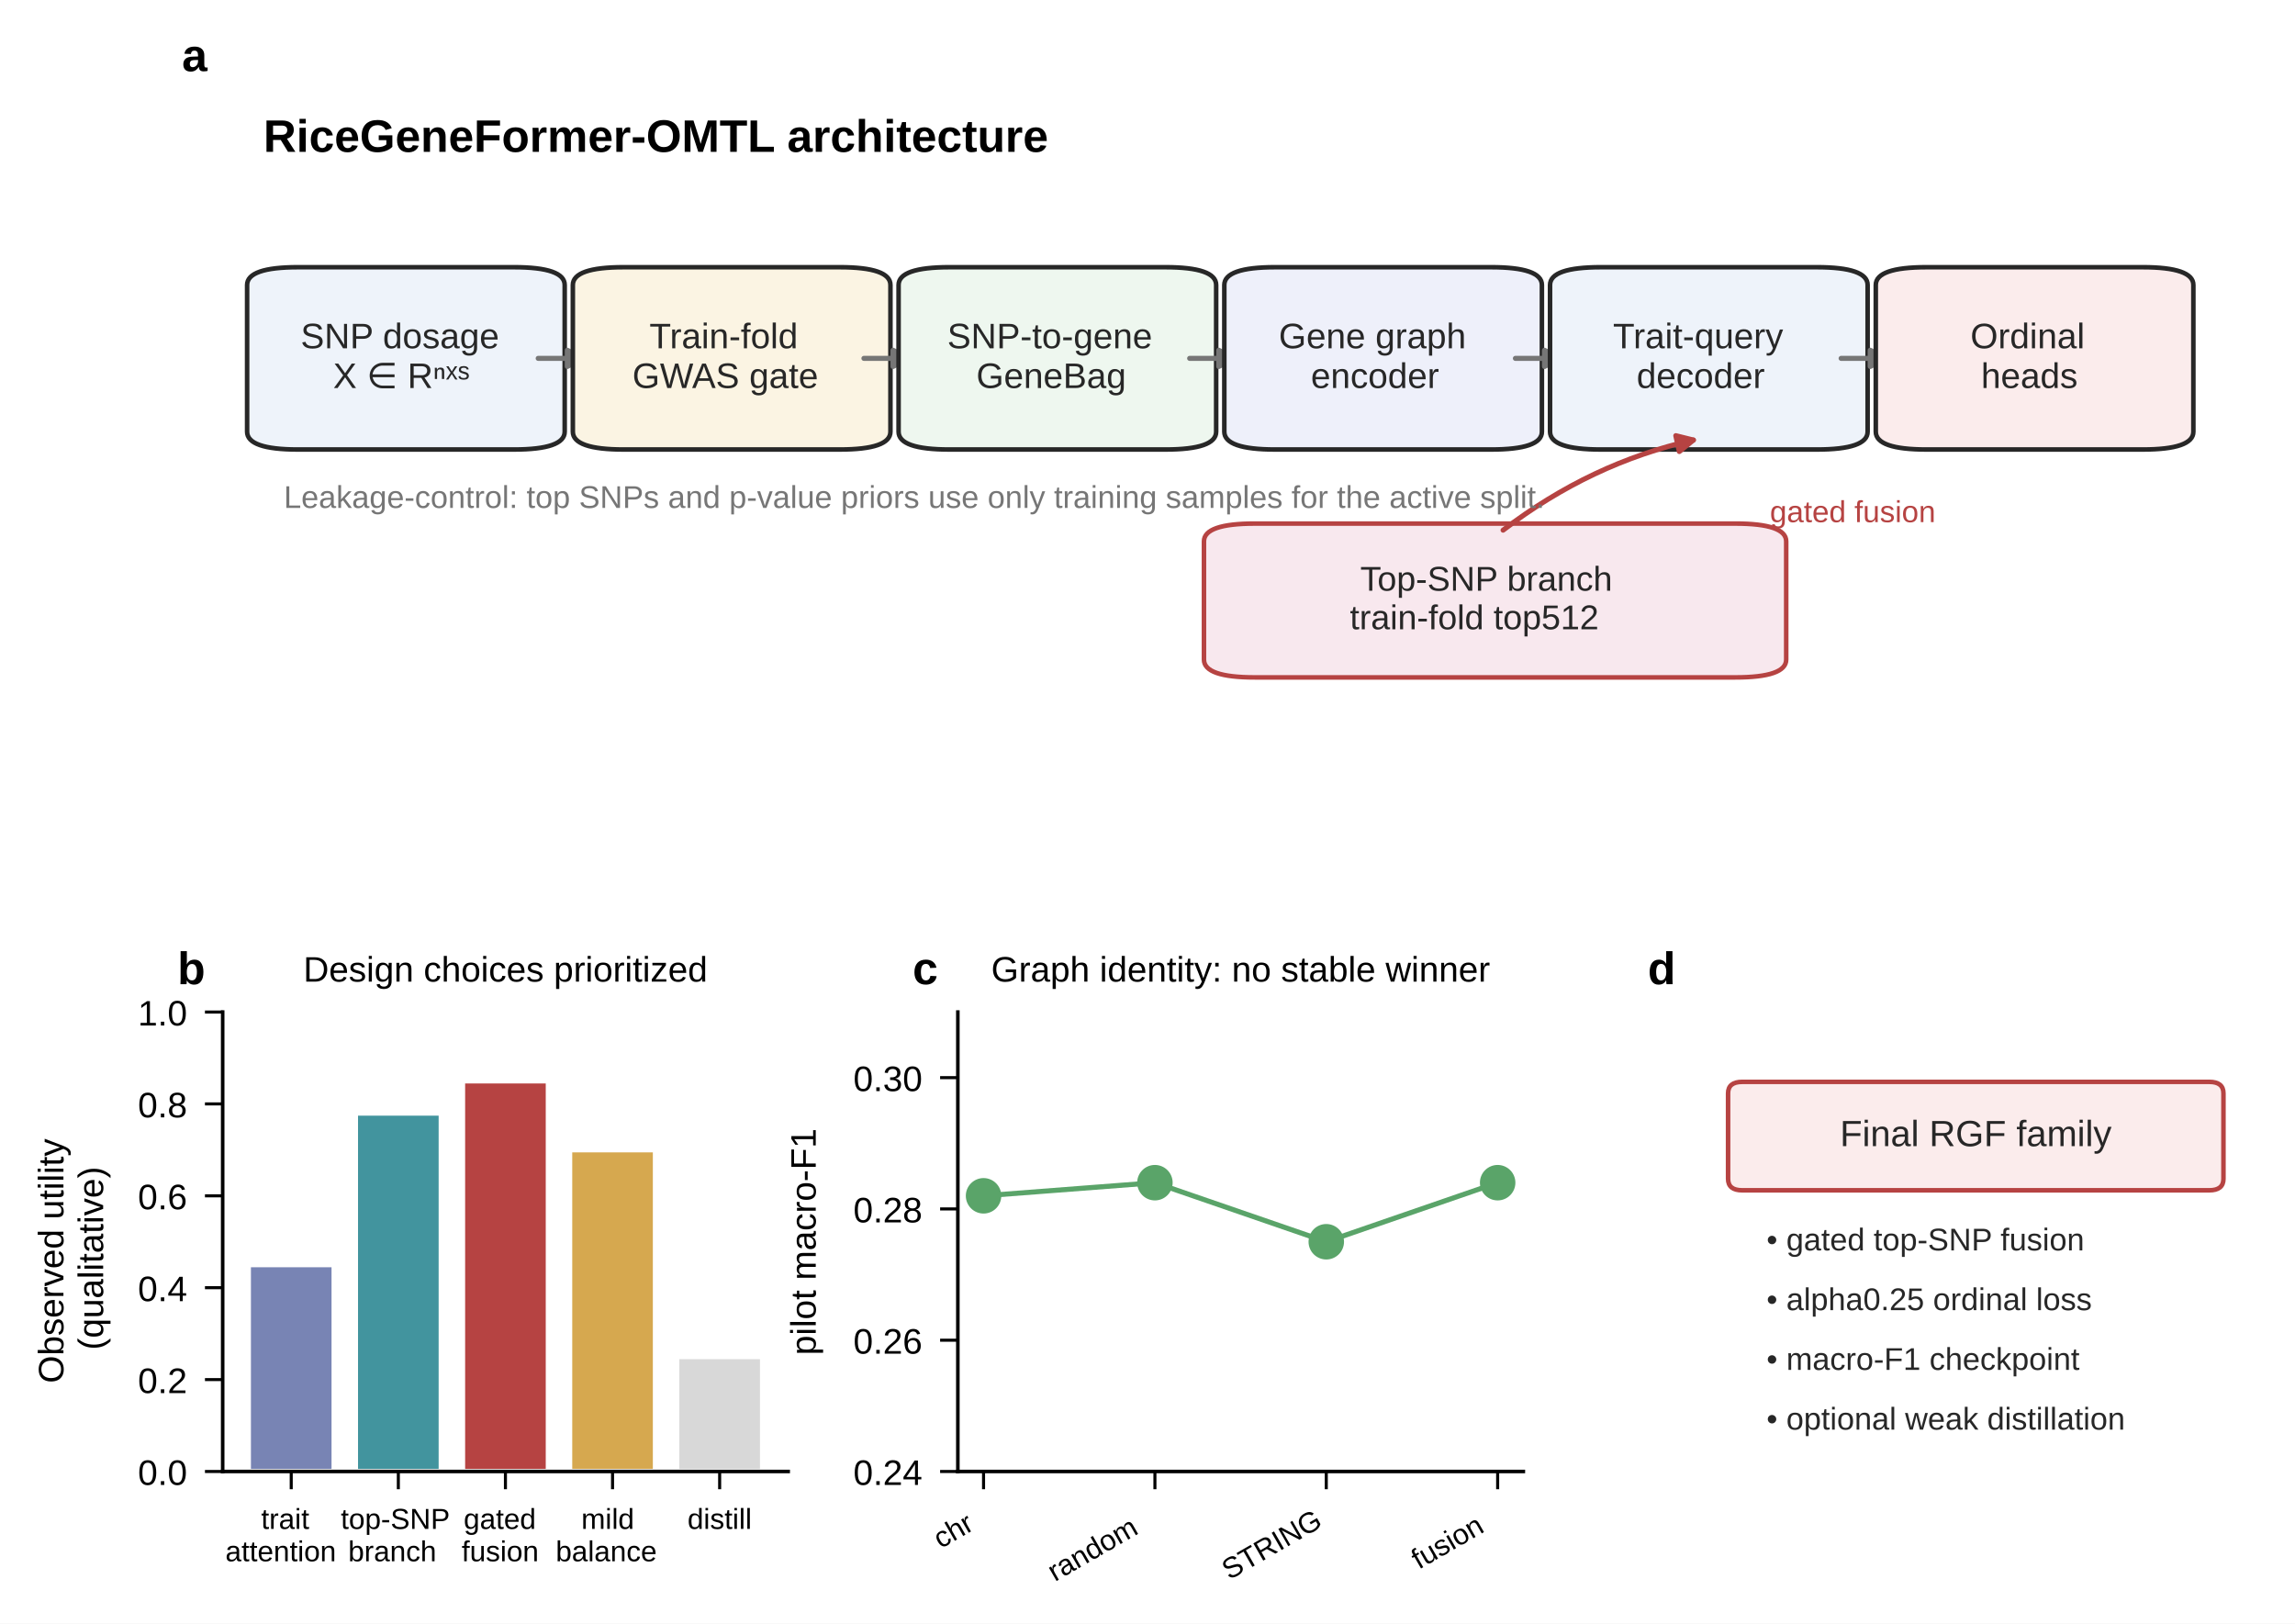
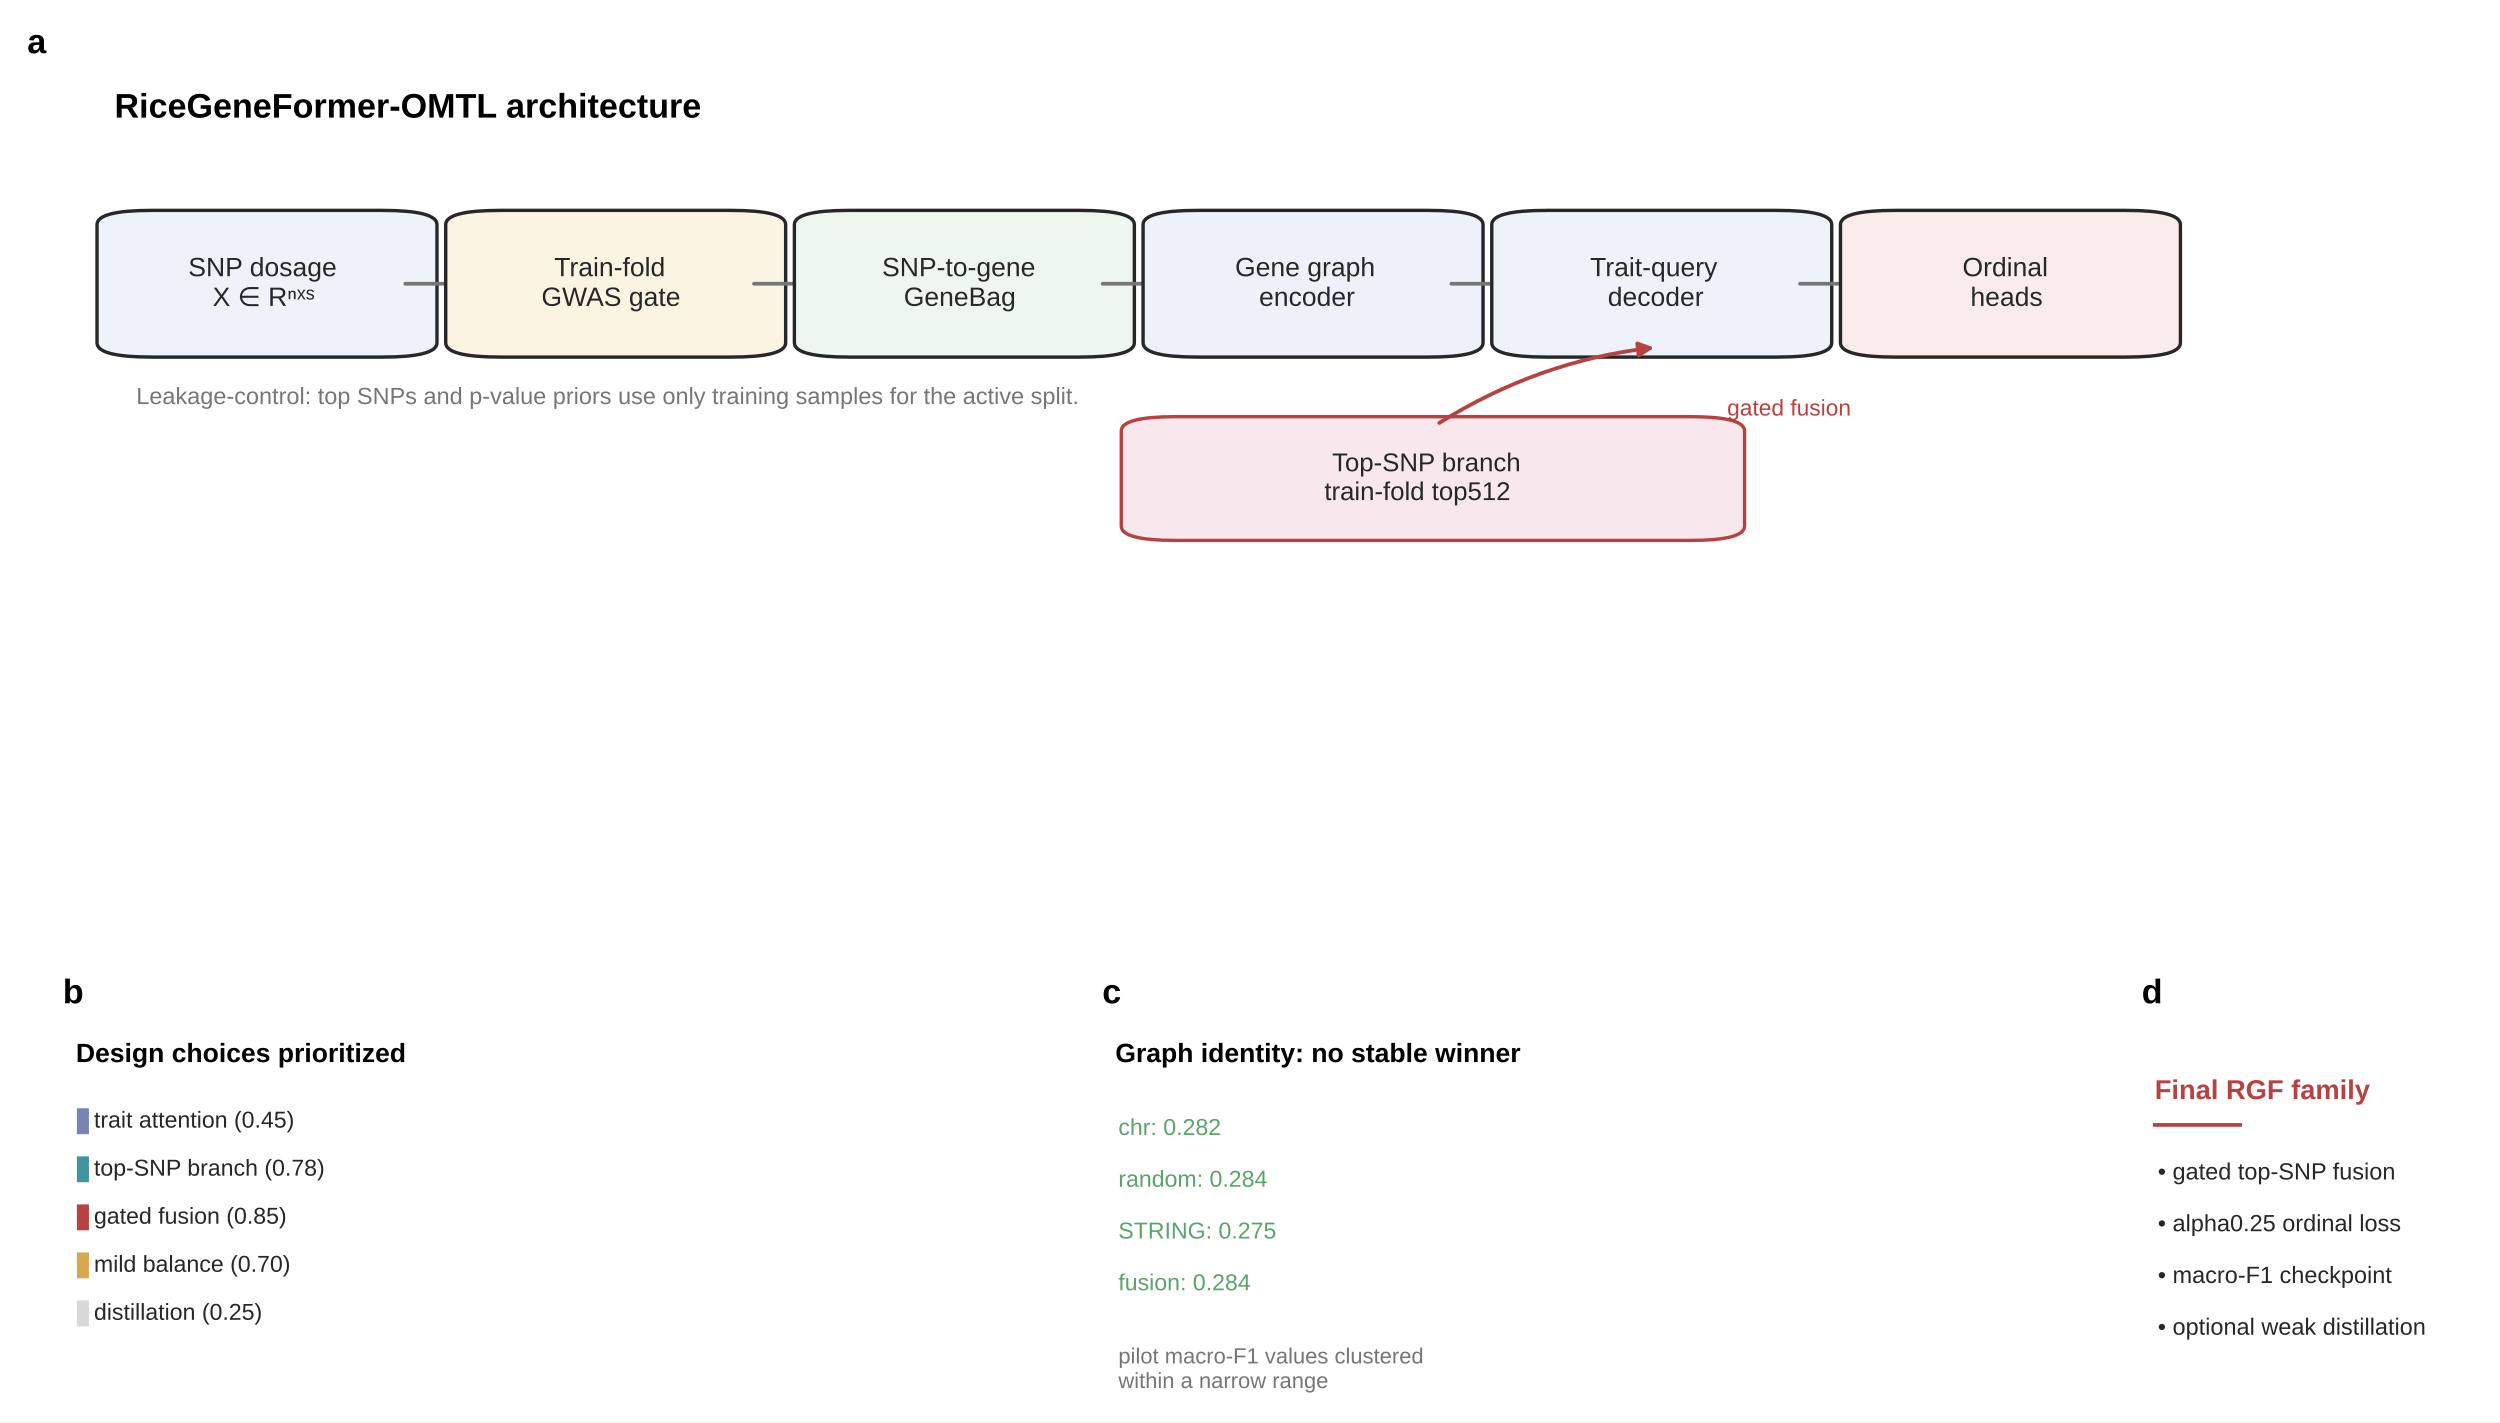
- <svg xmlns="http://www.w3.org/2000/svg" xmlns:xlink="http://www.w3.org/1999/xlink" width="452.905pt" height="320.408pt" viewBox="0 0 452.905 320.408" version="1.1">
+ <svg xmlns="http://www.w3.org/2000/svg" width="659.9pt" height="375.369pt" viewBox="0 0 659.9 375.369" version="1.1">
  <defs>
    <style type="text/css">*{stroke-linejoin: round; stroke-linecap: butt}</style>
  </defs>
  <g id="figure_1">
    <g id="patch_1">
-       <path d="M 0 320.408 L 452.905 320.408 L 452.905 0 L 0 0 z " style="fill: #ffffff" />
+       <path d="M 0 375.369 L 659.9 375.369 L 659.9 0 L 0 0 z " style="fill: #ffffff" />
    </g>
    <g id="axes_1">
      <g id="patch_2">
-         <path d="M 58.81 88.706 L 101.397 88.706 Q 111.441 88.706 111.441 85.192 L 111.441 56.243 Q 111.441 52.73 101.397 52.73 L 58.81 52.73 Q 48.766 52.73 48.766 56.243 L 48.766 85.192 Q 48.766 88.706 58.81 88.706 z " clip-path="url(#p131bc8f050)" style="fill: #eef3fa; stroke: #272727; stroke-width: 0.9; stroke-linejoin: miter" />
+         <path d="M 39.989 94.254 L 100.965 94.254 Q 115.347 94.254 115.347 90.473 L 115.347 59.317 Q 115.347 55.536 100.965 55.536 L 39.989 55.536 Q 25.608 55.536 25.608 59.317 L 25.608 90.473 Q 25.608 94.254 39.989 94.254 z " clip-path="url(#pa16b4dfa1a)" style="fill: #eef3fa; stroke: #272727; stroke-width: 0.9; stroke-linejoin: miter" />
      </g>
      <g id="patch_3">
-         <path d="M 106.211 70.718 Q 111.241 70.718 115.154 70.718 " clip-path="url(#p131bc8f050)" style="fill: none; stroke: #767676; stroke-linecap: round" />
-         <path d="M 111.954 69.118 L 115.154 70.718 L 111.954 72.318 z " clip-path="url(#p131bc8f050)" style="fill: #767676; stroke: #767676; stroke-linecap: round" />
+         <path d="M 106.993 74.895 Q 115.061 74.895 122.011 74.895 " clip-path="url(#pa16b4dfa1a)" style="fill: none; stroke: #767676; stroke-linecap: round" />
+         <path d="M 118.811 73.295 L 122.011 74.895 L 118.811 76.495 z " clip-path="url(#pa16b4dfa1a)" style="fill: #767676; stroke: #767676; stroke-linecap: round" />
      </g>
      <g id="patch_4">
-         <path d="M 123.092 88.706 L 165.679 88.706 Q 175.723 88.706 175.723 85.192 L 175.723 56.243 Q 175.723 52.73 165.679 52.73 L 123.092 52.73 Q 113.048 52.73 113.048 56.243 L 113.048 85.192 Q 113.048 88.706 123.092 88.706 z " clip-path="url(#p131bc8f050)" style="fill: #fbf4e3; stroke: #272727; stroke-width: 0.9; stroke-linejoin: miter" />
+         <path d="M 132.029 94.254 L 193.005 94.254 Q 207.386 94.254 207.386 90.473 L 207.386 59.317 Q 207.386 55.536 193.005 55.536 L 132.029 55.536 Q 117.648 55.536 117.648 59.317 L 117.648 90.473 Q 117.648 94.254 132.029 94.254 z " clip-path="url(#pa16b4dfa1a)" style="fill: #fbf4e3; stroke: #272727; stroke-width: 0.9; stroke-linejoin: miter" />
      </g>
      <g id="patch_5">
-         <path d="M 170.492 70.718 Q 175.523 70.718 179.435 70.718 " clip-path="url(#p131bc8f050)" style="fill: none; stroke: #767676; stroke-linecap: round" />
-         <path d="M 176.235 69.118 L 179.435 70.718 L 176.235 72.318 z " clip-path="url(#p131bc8f050)" style="fill: #767676; stroke: #767676; stroke-linecap: round" />
+         <path d="M 199.033 74.895 Q 207.101 74.895 214.051 74.895 " clip-path="url(#pa16b4dfa1a)" style="fill: none; stroke: #767676; stroke-linecap: round" />
+         <path d="M 210.851 73.295 L 214.051 74.895 L 210.851 76.495 z " clip-path="url(#pa16b4dfa1a)" style="fill: #767676; stroke: #767676; stroke-linecap: round" />
      </g>
      <g id="patch_6">
-         <path d="M 187.374 88.706 L 229.96 88.706 Q 240.004 88.706 240.004 85.192 L 240.004 56.243 Q 240.004 52.73 229.96 52.73 L 187.374 52.73 Q 177.33 52.73 177.33 56.243 L 177.33 85.192 Q 177.33 88.706 187.374 88.706 z " clip-path="url(#p131bc8f050)" style="fill: #eef7ef; stroke: #272727; stroke-width: 0.9; stroke-linejoin: miter" />
+         <path d="M 224.069 94.254 L 285.045 94.254 Q 299.426 94.254 299.426 90.473 L 299.426 59.317 Q 299.426 55.536 285.045 55.536 L 224.069 55.536 Q 209.687 55.536 209.687 59.317 L 209.687 90.473 Q 209.687 94.254 224.069 94.254 z " clip-path="url(#pa16b4dfa1a)" style="fill: #eef7ef; stroke: #272727; stroke-width: 0.9; stroke-linejoin: miter" />
      </g>
      <g id="patch_7">
-         <path d="M 234.774 70.718 Q 239.804 70.718 243.717 70.718 " clip-path="url(#p131bc8f050)" style="fill: none; stroke: #767676; stroke-linecap: round" />
-         <path d="M 240.517 69.118 L 243.717 70.718 L 240.517 72.318 z " clip-path="url(#p131bc8f050)" style="fill: #767676; stroke: #767676; stroke-linecap: round" />
+         <path d="M 291.072 74.895 Q 299.141 74.895 306.091 74.895 " clip-path="url(#pa16b4dfa1a)" style="fill: none; stroke: #767676; stroke-linecap: round" />
+         <path d="M 302.891 73.295 L 306.091 74.895 L 302.891 76.495 z " clip-path="url(#pa16b4dfa1a)" style="fill: #767676; stroke: #767676; stroke-linecap: round" />
      </g>
      <g id="patch_8">
-         <path d="M 251.655 88.706 L 294.242 88.706 Q 304.286 88.706 304.286 85.192 L 304.286 56.243 Q 304.286 52.73 294.242 52.73 L 251.655 52.73 Q 241.611 52.73 241.611 56.243 L 241.611 85.192 Q 241.611 88.706 251.655 88.706 z " clip-path="url(#p131bc8f050)" style="fill: #eef0fa; stroke: #272727; stroke-width: 0.9; stroke-linejoin: miter" />
+         <path d="M 316.108 94.254 L 377.085 94.254 Q 391.466 94.254 391.466 90.473 L 391.466 59.317 Q 391.466 55.536 377.085 55.536 L 316.108 55.536 Q 301.727 55.536 301.727 59.317 L 301.727 90.473 Q 301.727 94.254 316.108 94.254 z " clip-path="url(#pa16b4dfa1a)" style="fill: #eef0fa; stroke: #272727; stroke-width: 0.9; stroke-linejoin: miter" />
      </g>
      <g id="patch_9">
-         <path d="M 299.056 70.718 Q 304.086 70.718 307.998 70.718 " clip-path="url(#p131bc8f050)" style="fill: none; stroke: #767676; stroke-linecap: round" />
-         <path d="M 304.798 69.118 L 307.998 70.718 L 304.798 72.318 z " clip-path="url(#p131bc8f050)" style="fill: #767676; stroke: #767676; stroke-linecap: round" />
+         <path d="M 383.112 74.895 Q 391.18 74.895 398.13 74.895 " clip-path="url(#pa16b4dfa1a)" style="fill: none; stroke: #767676; stroke-linecap: round" />
+         <path d="M 394.93 73.295 L 398.13 74.895 L 394.93 76.495 z " clip-path="url(#pa16b4dfa1a)" style="fill: #767676; stroke: #767676; stroke-linecap: round" />
      </g>
      <g id="patch_10">
-         <path d="M 315.937 88.706 L 358.523 88.706 Q 368.567 88.706 368.567 85.192 L 368.567 56.243 Q 368.567 52.73 358.523 52.73 L 315.937 52.73 Q 305.893 52.73 305.893 56.243 L 305.893 85.192 Q 305.893 88.706 315.937 88.706 z " clip-path="url(#p131bc8f050)" style="fill: #eef3fa; stroke: #272727; stroke-width: 0.9; stroke-linejoin: miter" />
+         <path d="M 408.148 94.254 L 469.124 94.254 Q 483.506 94.254 483.506 90.473 L 483.506 59.317 Q 483.506 55.536 469.124 55.536 L 408.148 55.536 Q 393.767 55.536 393.767 59.317 L 393.767 90.473 Q 393.767 94.254 408.148 94.254 z " clip-path="url(#pa16b4dfa1a)" style="fill: #eef3fa; stroke: #272727; stroke-width: 0.9; stroke-linejoin: miter" />
      </g>
      <g id="patch_11">
-         <path d="M 363.337 70.718 Q 368.368 70.718 372.28 70.718 " clip-path="url(#p131bc8f050)" style="fill: none; stroke: #767676; stroke-linecap: round" />
-         <path d="M 369.08 69.118 L 372.28 70.718 L 369.08 72.318 z " clip-path="url(#p131bc8f050)" style="fill: #767676; stroke: #767676; stroke-linecap: round" />
+         <path d="M 475.152 74.895 Q 483.22 74.895 490.17 74.895 " clip-path="url(#pa16b4dfa1a)" style="fill: none; stroke: #767676; stroke-linecap: round" />
+         <path d="M 486.97 73.295 L 490.17 74.895 L 486.97 76.495 z " clip-path="url(#pa16b4dfa1a)" style="fill: #767676; stroke: #767676; stroke-linecap: round" />
      </g>
      <g id="patch_12">
-         <path d="M 380.218 88.706 L 422.805 88.706 Q 432.849 88.706 432.849 85.192 L 432.849 56.243 Q 432.849 52.73 422.805 52.73 L 380.218 52.73 Q 370.174 52.73 370.174 56.243 L 370.174 85.192 Q 370.174 88.706 380.218 88.706 z " clip-path="url(#p131bc8f050)" style="fill: #fbecec; stroke: #272727; stroke-width: 0.9; stroke-linejoin: miter" />
+         <path d="M 500.188 94.254 L 561.164 94.254 Q 575.545 94.254 575.545 90.473 L 575.545 59.317 Q 575.545 55.536 561.164 55.536 L 500.188 55.536 Q 485.807 55.536 485.807 59.317 L 485.807 90.473 Q 485.807 94.254 500.188 94.254 z " clip-path="url(#pa16b4dfa1a)" style="fill: #fbecec; stroke: #272727; stroke-width: 0.9; stroke-linejoin: miter" />
      </g>
      <g id="patch_13">
-         <path d="M 247.638 133.676 L 342.453 133.676 Q 352.497 133.676 352.497 130.162 L 352.497 106.834 Q 352.497 103.321 342.453 103.321 L 247.638 103.321 Q 237.594 103.321 237.594 106.834 L 237.594 130.162 Q 237.594 133.676 247.638 133.676 z " clip-path="url(#p131bc8f050)" style="fill: #f8e8ee; stroke: #b64342; stroke-width: 0.9; stroke-linejoin: miter" />
+         <path d="M 310.356 142.652 L 446.114 142.652 Q 460.496 142.652 460.496 138.871 L 460.496 113.764 Q 460.496 109.983 446.114 109.983 L 310.356 109.983 Q 295.975 109.983 295.975 113.764 L 295.975 138.871 Q 295.975 142.652 310.356 142.652 z " clip-path="url(#pa16b4dfa1a)" style="fill: #f8e8ee; stroke: #b64342; stroke-width: 0.9; stroke-linejoin: miter" />
      </g>
      <g id="patch_14">
-         <path d="M 296.625 104.619 Q 313.967 91.358 334.181 86.838 " clip-path="url(#p131bc8f050)" style="fill: none; stroke: #b64342; stroke-linecap: round" />
-         <path d="M 330.709 85.975 L 334.181 86.838 L 331.407 89.098 z " clip-path="url(#p131bc8f050)" style="fill: #b64342; stroke: #b64342; stroke-linecap: round" />
+         <path d="M 379.925 111.633 Q 406.044 95.299 435.535 91.877 " clip-path="url(#pa16b4dfa1a)" style="fill: none; stroke: #b64342; stroke-linecap: round" />
+         <path d="M 432.172 90.657 L 435.535 91.877 L 432.54 93.836 z " clip-path="url(#pa16b4dfa1a)" style="fill: #b64342; stroke: #b64342; stroke-linecap: round" />
      </g>
      <g id="text_1">
-         <text style="font-weight: 700; font-size: 9px; font-family: 'Arial', 'DejaVu Sans', 'Liberation Sans', sans-serif; text-anchor: start" x="35.91" y="14.039" transform="rotate(-0 35.91014 14.03859)">a</text>
+         <text style="font-weight: 700; font-size: 9px; font-family: 'Arial', 'DejaVu Sans', 'Liberation Sans', sans-serif; text-anchor: start" x="7.2" y="14.039" transform="rotate(-0 7.2 14.03859)">a</text>
      </g>
      <g id="text_2">
-         <text style="font-weight: 700; font-size: 9px; font-family: 'Arial', 'DejaVu Sans', 'Liberation Sans', sans-serif; text-anchor: start" x="51.981" y="29.963" transform="rotate(-0 51.98054 29.96344)">RiceGeneFormer-OMTL architecture</text>
+         <text style="font-weight: 700; font-size: 9px; font-family: 'Arial', 'DejaVu Sans', 'Liberation Sans', sans-serif; text-anchor: start" x="30.21" y="31.035" transform="rotate(-0 30.20993 31.03458)">RiceGeneFormer-OMTL architecture</text>
      </g>
      <g id="text_3">
-         <text style="font-size: 7px; font-family: 'Arial', 'DejaVu Sans', 'Liberation Sans', sans-serif; fill: #272727" transform="translate(59.33343 68.72983)">SNP dosage</text>
-         <text style="font-size: 7px; font-family: 'Arial', 'DejaVu Sans', 'Liberation Sans', sans-serif; fill: #272727" transform="translate(65.74663 76.5683)">X ∈ Rⁿˣˢ</text>
+         <text style="font-size: 7px; font-family: 'Arial', 'DejaVu Sans', 'Liberation Sans', sans-serif; fill: #272727" transform="translate(49.707 72.90728)">SNP dosage</text>
+         <text style="font-size: 7px; font-family: 'Arial', 'DejaVu Sans', 'Liberation Sans', sans-serif; fill: #272727" transform="translate(56.12021 80.74575)">X ∈ Rⁿˣˢ</text>
      </g>
      <g id="text_4">
-         <text style="font-size: 7px; font-family: 'Arial', 'DejaVu Sans', 'Liberation Sans', sans-serif; fill: #272727" transform="translate(128.159 68.72983)">Train-fold</text>
-         <text style="font-size: 7px; font-family: 'Arial', 'DejaVu Sans', 'Liberation Sans', sans-serif; fill: #272727" transform="translate(124.7843 76.5683)">GWAS gate</text>
+         <text style="font-size: 7px; font-family: 'Arial', 'DejaVu Sans', 'Liberation Sans', sans-serif; fill: #272727" transform="translate(146.2907 72.90728)">Train-fold</text>
+         <text style="font-size: 7px; font-family: 'Arial', 'DejaVu Sans', 'Liberation Sans', sans-serif; fill: #272727" transform="translate(142.916 80.74575)">GWAS gate</text>
      </g>
      <g id="text_5">
-         <text style="font-size: 7px; font-family: 'Arial', 'DejaVu Sans', 'Liberation Sans', sans-serif; fill: #272727" transform="translate(186.9429 68.72983)">SNP-to-gene</text>
-         <text style="font-size: 7px; font-family: 'Arial', 'DejaVu Sans', 'Liberation Sans', sans-serif; fill: #272727" transform="translate(192.6616 76.5683)">GeneBag</text>
+         <text style="font-size: 7px; font-family: 'Arial', 'DejaVu Sans', 'Liberation Sans', sans-serif; fill: #272727" transform="translate(232.8327 72.90728)">SNP-to-gene</text>
+         <text style="font-size: 7px; font-family: 'Arial', 'DejaVu Sans', 'Liberation Sans', sans-serif; fill: #272727" transform="translate(238.5514 80.74575)">GeneBag</text>
      </g>
      <g id="text_6">
-         <text style="font-size: 7px; font-family: 'Arial', 'DejaVu Sans', 'Liberation Sans', sans-serif; fill: #272727" transform="translate(252.3532 68.72983)">Gene graph</text>
-         <text style="font-size: 7px; font-family: 'Arial', 'DejaVu Sans', 'Liberation Sans', sans-serif; fill: #272727" transform="translate(258.6964 76.5683)">encoder</text>
+         <text style="font-size: 7px; font-family: 'Arial', 'DejaVu Sans', 'Liberation Sans', sans-serif; fill: #272727" transform="translate(326.0012 72.90728)">Gene graph</text>
+         <text style="font-size: 7px; font-family: 'Arial', 'DejaVu Sans', 'Liberation Sans', sans-serif; fill: #272727" transform="translate(332.3444 80.74575)">encoder</text>
      </g>
      <g id="text_7">
-         <text style="font-size: 7px; font-family: 'Arial', 'DejaVu Sans', 'Liberation Sans', sans-serif; fill: #272727" transform="translate(318.3137 68.72983)">Trait-query</text>
-         <text style="font-size: 7px; font-family: 'Arial', 'DejaVu Sans', 'Liberation Sans', sans-serif; fill: #272727" transform="translate(322.9742 76.5683)">decoder</text>
+         <text style="font-size: 7px; font-family: 'Arial', 'DejaVu Sans', 'Liberation Sans', sans-serif; fill: #272727" transform="translate(419.7198 72.90728)">Trait-query</text>
+         <text style="font-size: 7px; font-family: 'Arial', 'DejaVu Sans', 'Liberation Sans', sans-serif; fill: #272727" transform="translate(424.3803 80.74575)">decoder</text>
      </g>
      <g id="text_8">
-         <text style="font-size: 7px; font-family: 'Arial', 'DejaVu Sans', 'Liberation Sans', sans-serif; fill: #272727" transform="translate(388.8494 68.72983)">Ordinal</text>
-         <text style="font-size: 7px; font-family: 'Arial', 'DejaVu Sans', 'Liberation Sans', sans-serif; fill: #272727" transform="translate(390.9499 76.5683)">heads</text>
+         <text style="font-size: 7px; font-family: 'Arial', 'DejaVu Sans', 'Liberation Sans', sans-serif; fill: #272727" transform="translate(518.0136 72.90728)">Ordinal</text>
+         <text style="font-size: 7px; font-family: 'Arial', 'DejaVu Sans', 'Liberation Sans', sans-serif; fill: #272727" transform="translate(520.1142 80.74575)">heads</text>
      </g>
      <g id="text_9">
-         <text style="font-size: 6.8px; font-family: 'Arial', 'DejaVu Sans', 'Liberation Sans', sans-serif; fill: #272727" transform="translate(268.4297 116.5673)">Top-SNP branch</text>
-         <text style="font-size: 6.8px; font-family: 'Arial', 'DejaVu Sans', 'Liberation Sans', sans-serif; fill: #272727" transform="translate(266.3828 124.1818)">train-fold top512</text>
+         <text style="font-size: 6.8px; font-family: 'Arial', 'DejaVu Sans', 'Liberation Sans', sans-serif; fill: #272727" transform="translate(351.6195 124.3866)">Top-SNP branch</text>
+         <text style="font-size: 6.8px; font-family: 'Arial', 'DejaVu Sans', 'Liberation Sans', sans-serif; fill: #272727" transform="translate(349.5726 132.0011)">train-fold top512</text>
      </g>
      <g id="text_10">
-         <text style="font-size: 6px; font-family: 'Arial', 'DejaVu Sans', 'Liberation Sans', sans-serif; text-anchor: start; fill: #b64342" x="349.283" y="103.04" transform="rotate(-0 349.2829 103.0397)">gated fusion</text>
+         <text style="font-size: 6px; font-family: 'Arial', 'DejaVu Sans', 'Liberation Sans', sans-serif; text-anchor: start; fill: #b64342" x="455.894" y="109.681" transform="rotate(-0 455.8937 109.6808)">gated fusion</text>
      </g>
      <g id="text_11">
-         <text style="font-size: 6.2px; font-family: 'Arial', 'DejaVu Sans', 'Liberation Sans', sans-serif; text-anchor: start; fill: #767676" x="55.998" y="100.229" transform="rotate(-0 55.99814 100.2291)">Leakage-control: top SNPs and p-value priors use only training samples for the active split.</text>
+         <text style="font-size: 6.2px; font-family: 'Arial', 'DejaVu Sans', 'Liberation Sans', sans-serif; text-anchor: start; fill: #767676" x="35.962" y="106.656" transform="rotate(-0 35.96242 106.6559)">Leakage-control: top SNPs and p-value priors use only training samples for the active split.</text>
      </g>
    </g>
    <g id="axes_2">
      <g id="patch_15">
-         <path d="M 43.945 290.377 L 155.545 290.377 L 155.545 199.712 L 43.945 199.712 z " style="fill: #ffffff" />
+         <path d="M 20.295 299.378 L 23.476 299.378 L 23.476 292.548 L 20.295 292.548 z " clip-path="url(#p4be0b55055)" style="fill: #7884b4" />
      </g>
      <g id="patch_16">
-         <path d="M 49.018 290.377 L 65.927 290.377 L 65.927 249.578 L 49.018 249.578 z " clip-path="url(#pa9501ddf27)" style="fill: #7884b4; stroke: #ffffff; stroke-linejoin: miter" />
+         <path d="M 20.295 312.063 L 23.476 312.063 L 23.476 305.232 L 20.295 305.232 z " clip-path="url(#p4be0b55055)" style="fill: #42949e" />
      </g>
      <g id="patch_17">
-         <path d="M 70.154 290.377 L 87.064 290.377 L 87.064 219.658 L 70.154 219.658 z " clip-path="url(#pa9501ddf27)" style="fill: #42949e; stroke: #ffffff; stroke-linejoin: miter" />
+         <path d="M 20.295 324.748 L 23.476 324.748 L 23.476 317.917 L 20.295 317.917 z " clip-path="url(#p4be0b55055)" style="fill: #b64342" />
      </g>
      <g id="patch_18">
-         <path d="M 91.291 290.377 L 108.2 290.377 L 108.2 213.311 L 91.291 213.311 z " clip-path="url(#pa9501ddf27)" style="fill: #b64342; stroke: #ffffff; stroke-linejoin: miter" />
+         <path d="M 20.295 337.432 L 23.476 337.432 L 23.476 330.602 L 20.295 330.602 z " clip-path="url(#p4be0b55055)" style="fill: #d6a84f" />
      </g>
      <g id="patch_19">
-         <path d="M 112.427 290.377 L 129.336 290.377 L 129.336 226.911 L 112.427 226.911 z " clip-path="url(#pa9501ddf27)" style="fill: #d6a84f; stroke: #ffffff; stroke-linejoin: miter" />
+         <path d="M 20.295 350.117 L 23.476 350.117 L 23.476 343.287 L 20.295 343.287 z " clip-path="url(#p4be0b55055)" style="fill: #d8d8d8" />
      </g>
-       <g id="patch_20">
-         <path d="M 133.564 290.377 L 150.473 290.377 L 150.473 267.711 L 133.564 267.711 z " clip-path="url(#pa9501ddf27)" style="fill: #d8d8d8; stroke: #ffffff; stroke-linejoin: miter" />
+       <g id="text_12">
+         <text style="font-weight: 700; font-size: 9px; font-family: 'Arial', 'DejaVu Sans', 'Liberation Sans', sans-serif; text-anchor: start" x="16.584" y="264.818" transform="rotate(-0 16.58444 264.8182)">b</text>
      </g>
-       <g id="matplotlib.axis_1">
-         <g id="xtick_1">
-           <g id="line2d_1">
-             <defs>
-               <path id="md63ff0ac47" d="M 0 0 L 0 3.5 " style="stroke: #000000; stroke-width: 0.6" />
-             </defs>
-             <g>
-               <use xlink:href="#md63ff0ac47" x="57.473" y="290.377" style="stroke: #000000; stroke-width: 0.6" />
-             </g>
-           </g>
-           <g id="text_12">
-             <text style="font-size: 5.7px; font-family: 'Arial', 'DejaVu Sans', 'Liberation Sans', sans-serif" transform="translate(51.52814 301.708)">trait</text>
-             <text style="font-size: 5.7px; font-family: 'Arial', 'DejaVu Sans', 'Liberation Sans', sans-serif" transform="translate(44.47261 308.0908)">attention</text>
-           </g>
-         </g>
-         <g id="xtick_2">
-           <g id="line2d_2">
-             <g>
-               <use xlink:href="#md63ff0ac47" x="78.609" y="290.377" style="stroke: #000000; stroke-width: 0.6" />
-             </g>
-           </g>
-           <g id="text_13">
-             <text style="font-size: 5.7px; font-family: 'Arial', 'DejaVu Sans', 'Liberation Sans', sans-serif" transform="translate(67.25039 301.708)">top-SNP</text>
-             <text style="font-size: 5.7px; font-family: 'Arial', 'DejaVu Sans', 'Liberation Sans', sans-serif" transform="translate(68.70211 308.0908)">branch</text>
-           </g>
-         </g>
-         <g id="xtick_3">
-           <g id="line2d_3">
-             <g>
-               <use xlink:href="#md63ff0ac47" x="99.745" y="290.377" style="stroke: #000000; stroke-width: 0.6" />
-             </g>
-           </g>
-           <g id="text_14">
-             <text style="font-size: 5.7px; font-family: 'Arial', 'DejaVu Sans', 'Liberation Sans', sans-serif" transform="translate(91.50929 301.708)">gated</text>
-             <text style="font-size: 5.7px; font-family: 'Arial', 'DejaVu Sans', 'Liberation Sans', sans-serif" transform="translate(91.1094 308.0908)">fusion</text>
-           </g>
-         </g>
-         <g id="xtick_4">
-           <g id="line2d_4">
-             <g>
-               <use xlink:href="#md63ff0ac47" x="120.882" y="290.377" style="stroke: #000000; stroke-width: 0.6" />
-             </g>
-           </g>
-           <g id="text_15">
-             <text style="font-size: 5.7px; font-family: 'Arial', 'DejaVu Sans', 'Liberation Sans', sans-serif" transform="translate(114.7128 301.708)">mild</text>
-             <text style="font-size: 5.7px; font-family: 'Arial', 'DejaVu Sans', 'Liberation Sans', sans-serif" transform="translate(109.6607 308.0908)">balance</text>
-           </g>
-         </g>
-         <g id="xtick_5">
-           <g id="line2d_5">
-             <g>
-               <use xlink:href="#md63ff0ac47" x="142.018" y="290.377" style="stroke: #000000; stroke-width: 0.6" />
-             </g>
-           </g>
-           <g id="text_16">
-             <text style="font-size: 5.7px; font-family: 'Arial', 'DejaVu Sans', 'Liberation Sans', sans-serif; text-anchor: middle" x="142.018" y="301.708" transform="rotate(-0 142.0181 301.708)">distill</text>
-           </g>
-         </g>
+       <g id="text_13">
+         <text style="font-weight: 700; font-size: 7px; font-family: 'Arial', 'DejaVu Sans', 'Liberation Sans', sans-serif; text-anchor: start" x="20.03" y="280.351" transform="rotate(-0 20.0303 280.3505)">Design choices prioritized</text>
      </g>
-       <g id="matplotlib.axis_2">
-         <g id="ytick_1">
-           <g id="line2d_6">
-             <defs>
-               <path id="mb8ce6626b8" d="M 0 0 L -3.5 0 " style="stroke: #000000; stroke-width: 0.6" />
-             </defs>
-             <g>
-               <use xlink:href="#mb8ce6626b8" x="43.945" y="290.377" style="stroke: #000000; stroke-width: 0.6" />
-             </g>
-           </g>
-           <g id="text_17">
-             <text style="font-size: 7px; font-family: 'Arial', 'DejaVu Sans', 'Liberation Sans', sans-serif; text-anchor: end" x="36.945" y="293.036" transform="rotate(-0 36.94534 293.0364)">0.0</text>
-           </g>
-         </g>
-         <g id="ytick_2">
-           <g id="line2d_7">
-             <g>
-               <use xlink:href="#mb8ce6626b8" x="43.945" y="272.244" style="stroke: #000000; stroke-width: 0.6" />
-             </g>
-           </g>
-           <g id="text_18">
-             <text style="font-size: 7px; font-family: 'Arial', 'DejaVu Sans', 'Liberation Sans', sans-serif; text-anchor: end" x="36.945" y="274.903" transform="rotate(-0 36.94534 274.9033)">0.2</text>
-           </g>
-         </g>
-         <g id="ytick_3">
-           <g id="line2d_8">
-             <g>
-               <use xlink:href="#mb8ce6626b8" x="43.945" y="254.111" style="stroke: #000000; stroke-width: 0.6" />
-             </g>
-           </g>
-           <g id="text_19">
-             <text style="font-size: 7px; font-family: 'Arial', 'DejaVu Sans', 'Liberation Sans', sans-serif; text-anchor: end" x="36.945" y="256.77" transform="rotate(-0 36.94534 256.7703)">0.4</text>
-           </g>
-         </g>
-         <g id="ytick_4">
-           <g id="line2d_9">
-             <g>
-               <use xlink:href="#mb8ce6626b8" x="43.945" y="235.978" style="stroke: #000000; stroke-width: 0.6" />
-             </g>
-           </g>
-           <g id="text_20">
-             <text style="font-size: 7px; font-family: 'Arial', 'DejaVu Sans', 'Liberation Sans', sans-serif; text-anchor: end" x="36.945" y="238.637" transform="rotate(-0 36.94534 238.6372)">0.6</text>
-           </g>
-         </g>
-         <g id="ytick_5">
-           <g id="line2d_10">
-             <g>
-               <use xlink:href="#mb8ce6626b8" x="43.945" y="217.845" style="stroke: #000000; stroke-width: 0.6" />
-             </g>
-           </g>
-           <g id="text_21">
-             <text style="font-size: 7px; font-family: 'Arial', 'DejaVu Sans', 'Liberation Sans', sans-serif; text-anchor: end" x="36.945" y="220.504" transform="rotate(-0 36.94534 220.5041)">0.8</text>
-           </g>
-         </g>
-         <g id="ytick_6">
-           <g id="line2d_11">
-             <g>
-               <use xlink:href="#mb8ce6626b8" x="43.945" y="199.712" style="stroke: #000000; stroke-width: 0.6" />
-             </g>
-           </g>
-           <g id="text_22">
-             <text style="font-size: 7px; font-family: 'Arial', 'DejaVu Sans', 'Liberation Sans', sans-serif; text-anchor: end" x="36.945" y="202.371" transform="rotate(-0 36.94534 202.3711)">1.0</text>
-           </g>
-         </g>
-         <g id="text_23">
-           <text style="font-size: 7px; font-family: 'Arial', 'DejaVu Sans', 'Liberation Sans', sans-serif" transform="translate(12.51891 272.9475) rotate(-90)">Observed utility</text>
-           <text style="font-size: 7px; font-family: 'Arial', 'DejaVu Sans', 'Liberation Sans', sans-serif" transform="translate(20.35738 266.3915) rotate(-90)">(qualitative)</text>
-         </g>
+       <g id="text_14">
+         <text style="font-size: 6.1px; font-family: 'Arial', 'DejaVu Sans', 'Liberation Sans', sans-serif; text-anchor: start; fill: #272727" x="24.801" y="297.646" transform="rotate(-0 24.80149 297.6459)">trait attention (0.45)</text>
      </g>
-       <g id="patch_21">
-         <path d="M 43.945 290.377 L 43.945 199.712 " style="fill: none; stroke: #000000; stroke-width: 0.7; stroke-linejoin: miter; stroke-linecap: square" />
+       <g id="text_15">
+         <text style="font-size: 6.1px; font-family: 'Arial', 'DejaVu Sans', 'Liberation Sans', sans-serif; text-anchor: start; fill: #272727" x="24.801" y="310.331" transform="rotate(-0 24.80149 310.3308)">top-SNP branch (0.78)</text>
      </g>
-       <g id="patch_22">
-         <path d="M 43.945 290.377 L 155.545 290.377 " style="fill: none; stroke: #000000; stroke-width: 0.7; stroke-linejoin: miter; stroke-linecap: square" />
+       <g id="text_16">
+         <text style="font-size: 6.1px; font-family: 'Arial', 'DejaVu Sans', 'Liberation Sans', sans-serif; text-anchor: start; fill: #272727" x="24.801" y="323.016" transform="rotate(-0 24.80149 323.0156)">gated fusion (0.85)</text>
      </g>
-       <g id="text_24">
-         <text style="font-weight: 700; font-size: 9px; font-family: 'Arial', 'DejaVu Sans', 'Liberation Sans', sans-serif; text-anchor: start" x="35.017" y="194.213" transform="rotate(-0 35.01734 194.2133)">b</text>
+       <g id="text_17">
+         <text style="font-size: 6.1px; font-family: 'Arial', 'DejaVu Sans', 'Liberation Sans', sans-serif; text-anchor: start; fill: #272727" x="24.801" y="335.7" transform="rotate(-0 24.80149 335.7005)">mild balance (0.70)</text>
      </g>
-       <g id="text_25">
-         <text style="font-size: 7px; font-family: 'Arial', 'DejaVu Sans', 'Liberation Sans', sans-serif; text-anchor: middle" x="99.745" y="193.712" transform="rotate(-0 99.74534 193.7116)">Design choices prioritized</text>
+       <g id="text_18">
+         <text style="font-size: 6.1px; font-family: 'Arial', 'DejaVu Sans', 'Liberation Sans', sans-serif; text-anchor: start; fill: #272727" x="24.801" y="348.385" transform="rotate(-0 24.80149 348.3854)">distillation (0.25)</text>
      </g>
    </g>
    <g id="axes_3">
-       <g id="patch_23">
-         <path d="M 189.025 290.377 L 300.625 290.377 L 300.625 199.712 L 189.025 199.712 z " style="fill: #ffffff" />
+       <g id="text_19">
+         <text style="font-weight: 700; font-size: 9px; font-family: 'Arial', 'DejaVu Sans', 'Liberation Sans', sans-serif; text-anchor: start" x="290.955" y="264.818" transform="rotate(-0 290.9553 264.8182)">c</text>
      </g>
-       <g id="matplotlib.axis_3">
-         <g id="xtick_6">
-           <g id="line2d_12">
-             <g>
-               <use xlink:href="#md63ff0ac47" x="194.098" y="290.377" style="stroke: #000000; stroke-width: 0.6" />
-             </g>
-           </g>
-           <g id="text_26">
-             <text style="font-size: 5.7px; font-family: 'Arial', 'DejaVu Sans', 'Liberation Sans', sans-serif" transform="translate(185.6334 305.6726) rotate(-30)">chr</text>
-           </g>
-         </g>
-         <g id="xtick_7">
-           <g id="line2d_13">
-             <g>
-               <use xlink:href="#md63ff0ac47" x="227.916" y="290.377" style="stroke: #000000; stroke-width: 0.6" />
-             </g>
-           </g>
-           <g id="text_27">
-             <text style="font-size: 5.7px; font-family: 'Arial', 'DejaVu Sans', 'Liberation Sans', sans-serif" transform="translate(208.1782 312.1813) rotate(-30)">random</text>
-           </g>
-         </g>
-         <g id="xtick_8">
-           <g id="line2d_14">
-             <g>
-               <use xlink:href="#md63ff0ac47" x="261.734" y="290.377" style="stroke: #000000; stroke-width: 0.6" />
-             </g>
-           </g>
-           <g id="text_28">
-             <text style="font-size: 5.7px; font-family: 'Arial', 'DejaVu Sans', 'Liberation Sans', sans-serif" transform="translate(242.5888 311.8393) rotate(-30)">STRING</text>
-           </g>
-         </g>
-         <g id="xtick_9">
-           <g id="line2d_15">
-             <g>
-               <use xlink:href="#md63ff0ac47" x="295.553" y="290.377" style="stroke: #000000; stroke-width: 0.6" />
-             </g>
-           </g>
-           <g id="text_29">
-             <text style="font-size: 5.7px; font-family: 'Arial', 'DejaVu Sans', 'Liberation Sans', sans-serif" transform="translate(280.002 309.7637) rotate(-30)">fusion</text>
-           </g>
-         </g>
+       <g id="text_20">
+         <text style="font-weight: 700; font-size: 7px; font-family: 'Arial', 'DejaVu Sans', 'Liberation Sans', sans-serif; text-anchor: start" x="294.401" y="280.351" transform="rotate(-0 294.4012 280.3505)">Graph identity: no stable winner</text>
      </g>
-       <g id="matplotlib.axis_4">
-         <g id="ytick_7">
-           <g id="line2d_16">
-             <g>
-               <use xlink:href="#mb8ce6626b8" x="189.025" y="290.377" style="stroke: #000000; stroke-width: 0.6" />
-             </g>
-           </g>
-           <g id="text_30">
-             <text style="font-size: 7px; font-family: 'Arial', 'DejaVu Sans', 'Liberation Sans', sans-serif; text-anchor: end" x="182.025" y="293.036" transform="rotate(-0 182.0253 293.0364)">0.24</text>
-           </g>
-         </g>
-         <g id="ytick_8">
-           <g id="line2d_17">
-             <g>
-               <use xlink:href="#mb8ce6626b8" x="189.025" y="264.473" style="stroke: #000000; stroke-width: 0.6" />
-             </g>
-           </g>
-           <g id="text_31">
-             <text style="font-size: 7px; font-family: 'Arial', 'DejaVu Sans', 'Liberation Sans', sans-serif; text-anchor: end" x="182.025" y="267.132" transform="rotate(-0 182.0253 267.132)">0.26</text>
-           </g>
-         </g>
-         <g id="ytick_9">
-           <g id="line2d_18">
-             <g>
-               <use xlink:href="#mb8ce6626b8" x="189.025" y="238.568" style="stroke: #000000; stroke-width: 0.6" />
-             </g>
-           </g>
-           <g id="text_32">
-             <text style="font-size: 7px; font-family: 'Arial', 'DejaVu Sans', 'Liberation Sans', sans-serif; text-anchor: end" x="182.025" y="241.228" transform="rotate(-0 182.0253 241.2276)">0.28</text>
-           </g>
-         </g>
-         <g id="ytick_10">
-           <g id="line2d_19">
-             <g>
-               <use xlink:href="#mb8ce6626b8" x="189.025" y="212.664" style="stroke: #000000; stroke-width: 0.6" />
-             </g>
-           </g>
-           <g id="text_33">
-             <text style="font-size: 7px; font-family: 'Arial', 'DejaVu Sans', 'Liberation Sans', sans-serif; text-anchor: end" x="182.025" y="215.323" transform="rotate(-0 182.0253 215.3232)">0.30</text>
-           </g>
-         </g>
-         <g id="text_34">
-           <text style="font-size: 7px; font-family: 'Arial', 'DejaVu Sans', 'Liberation Sans', sans-serif; text-anchor: middle" x="160.984" y="245.044" transform="rotate(-90 160.9836 245.0443)">pilot macro-F1</text>
-         </g>
+       <g id="text_21">
+         <text style="font-size: 6.1px; font-family: 'Arial', 'DejaVu Sans', 'Liberation Sans', sans-serif; text-anchor: start; fill: #5aa469" x="295.196" y="299.597" transform="rotate(-0 295.1964 299.5974)">chr: 0.282</text>
      </g>
-       <g id="line2d_20">
-         <path d="M 194.098 235.978 L 227.916 233.387 L 261.734 245.044 L 295.553 233.387 " clip-path="url(#p8a9280b036)" style="fill: none; stroke: #5aa469; stroke-linecap: square" />
+       <g id="text_22">
+         <text style="font-size: 6.1px; font-family: 'Arial', 'DejaVu Sans', 'Liberation Sans', sans-serif; text-anchor: start; fill: #5aa469" x="295.196" y="313.258" transform="rotate(-0 295.1964 313.258)">random: 0.284</text>
      </g>
-       <g id="patch_24">
-         <path d="M 189.025 290.377 L 189.025 199.712 " style="fill: none; stroke: #000000; stroke-width: 0.7; stroke-linejoin: miter; stroke-linecap: square" />
+       <g id="text_23">
+         <text style="font-size: 6.1px; font-family: 'Arial', 'DejaVu Sans', 'Liberation Sans', sans-serif; text-anchor: start; fill: #5aa469" x="295.196" y="326.919" transform="rotate(-0 295.1964 326.9187)">STRING: 0.275</text>
      </g>
-       <g id="patch_25">
-         <path d="M 189.025 290.377 L 300.625 290.377 " style="fill: none; stroke: #000000; stroke-width: 0.7; stroke-linejoin: miter; stroke-linecap: square" />
+       <g id="text_24">
+         <text style="font-size: 6.1px; font-family: 'Arial', 'DejaVu Sans', 'Liberation Sans', sans-serif; text-anchor: start; fill: #5aa469" x="295.196" y="340.579" transform="rotate(-0 295.1964 340.5793)">fusion: 0.284</text>
      </g>
-       <g id="text_35">
-         <text style="font-weight: 700; font-size: 9px; font-family: 'Arial', 'DejaVu Sans', 'Liberation Sans', sans-serif; text-anchor: start" x="180.097" y="194.213" transform="rotate(-0 180.0973 194.2133)">c</text>
-       </g>
-       <g id="PathCollection_1">
-         <defs>
-           <path id="m54770df4b7" d="M 0 3 C 0.796 3 1.559 2.684 2.121 2.121 C 2.684 1.559 3 0.796 3 0 C 3 -0.796 2.684 -1.559 2.121 -2.121 C 1.559 -2.684 0.796 -3 0 -3 C -0.796 -3 -1.559 -2.684 -2.121 -2.121 C -2.684 -1.559 -3 -0.796 -3 0 C -3 0.796 -2.684 1.559 -2.121 2.121 C -1.559 2.684 -0.796 3 0 3 z " style="stroke: #5aa469" />
-         </defs>
-         <g clip-path="url(#p8a9280b036)">
-           <use xlink:href="#m54770df4b7" x="194.098" y="235.978" style="fill: #5aa469; stroke: #5aa469" />
-           <use xlink:href="#m54770df4b7" x="227.916" y="233.387" style="fill: #5aa469; stroke: #5aa469" />
-           <use xlink:href="#m54770df4b7" x="261.734" y="245.044" style="fill: #5aa469; stroke: #5aa469" />
-           <use xlink:href="#m54770df4b7" x="295.553" y="233.387" style="fill: #5aa469; stroke: #5aa469" />
-         </g>
-       </g>
-       <g id="text_36">
-         <text style="font-size: 7px; font-family: 'Arial', 'DejaVu Sans', 'Liberation Sans', sans-serif; text-anchor: middle" x="244.825" y="193.712" transform="rotate(-0 244.8253 193.7116)">Graph identity: no stable winner</text>
+       <g id="text_25">
+         <text style="font-size: 5.8px; font-family: 'Arial', 'DejaVu Sans', 'Liberation Sans', sans-serif; fill: #767676" transform="translate(295.1964 359.8911)">pilot macro-F1 values clustered</text>
+         <text style="font-size: 5.8px; font-family: 'Arial', 'DejaVu Sans', 'Liberation Sans', sans-serif; fill: #767676" transform="translate(295.1964 366.3858)">within a narrow range</text>
      </g>
    </g>
    <g id="axes_4">
-       <g id="patch_26">
-         <path d="M 343.815 234.89 L 435.996 234.89 Q 438.786 234.89 438.786 232.623 L 438.786 215.759 Q 438.786 213.493 435.996 213.493 L 343.815 213.493 Q 341.025 213.493 341.025 215.759 L 341.025 232.623 Q 341.025 234.89 343.815 234.89 z " clip-path="url(#p8874f416c6)" style="fill: #fbecec; stroke: #b64342; stroke-width: 0.9; stroke-linejoin: miter" />
+       <g id="line2d_1">
+         <path d="M 568.772 296.938 L 591.303 296.938 " clip-path="url(#p13ab94a575)" style="fill: none; stroke: #b64342; stroke-linecap: square" />
      </g>
-       <g id="text_37">
-         <text style="font-weight: 700; font-size: 9px; font-family: 'Arial', 'DejaVu Sans', 'Liberation Sans', sans-serif; text-anchor: start" x="325.177" y="194.213" transform="rotate(-0 325.1773 194.2133)">d</text>
+       <g id="text_26">
+         <text style="font-weight: 700; font-size: 9px; font-family: 'Arial', 'DejaVu Sans', 'Liberation Sans', sans-serif; text-anchor: start" x="565.326" y="264.818" transform="rotate(-0 565.3262 264.8182)">d</text>
      </g>
-       <g id="text_38">
-         <text style="font-size: 7.2px; font-family: 'Arial', 'DejaVu Sans', 'Liberation Sans', sans-serif; text-anchor: middle; fill: #272727" x="389.905" y="226.178" transform="rotate(-0 389.9053 226.178)">Final RGF family</text>
+       <g id="text_27">
+         <text style="font-weight: 700; font-size: 7.2px; font-family: 'Arial', 'DejaVu Sans', 'Liberation Sans', sans-serif; text-anchor: start; fill: #b64342" x="568.772" y="290.115" transform="rotate(-0 568.772 290.1152)">Final RGF family</text>
      </g>
-       <g id="text_39">
-         <text style="font-size: 6.2px; font-family: 'Arial', 'DejaVu Sans', 'Liberation Sans', sans-serif; text-anchor: start; fill: #272727" x="348.613" y="246.755" transform="rotate(-0 348.6133 246.7551)">• gated top-SNP fusion</text>
+       <g id="text_28">
+         <text style="font-size: 6.2px; font-family: 'Arial', 'DejaVu Sans', 'Liberation Sans', sans-serif; text-anchor: start; fill: #272727" x="569.567" y="311.334" transform="rotate(-0 569.5672 311.3341)">• gated top-SNP fusion</text>
      </g>
-       <g id="text_40">
-         <text style="font-size: 6.2px; font-family: 'Arial', 'DejaVu Sans', 'Liberation Sans', sans-serif; text-anchor: start; fill: #272727" x="348.613" y="258.542" transform="rotate(-0 348.6133 258.5416)">• alpha0.25 ordinal loss</text>
+       <g id="text_29">
+         <text style="font-size: 6.2px; font-family: 'Arial', 'DejaVu Sans', 'Liberation Sans', sans-serif; text-anchor: start; fill: #272727" x="569.567" y="324.995" transform="rotate(-0 569.5672 324.9947)">• alpha0.25 ordinal loss</text>
      </g>
-       <g id="text_41">
-         <text style="font-size: 6.2px; font-family: 'Arial', 'DejaVu Sans', 'Liberation Sans', sans-serif; text-anchor: start; fill: #272727" x="348.613" y="270.328" transform="rotate(-0 348.6133 270.3281)">• macro-F1 checkpoint</text>
+       <g id="text_30">
+         <text style="font-size: 6.2px; font-family: 'Arial', 'DejaVu Sans', 'Liberation Sans', sans-serif; text-anchor: start; fill: #272727" x="569.567" y="338.655" transform="rotate(-0 569.5672 338.6554)">• macro-F1 checkpoint</text>
      </g>
-       <g id="text_42">
-         <text style="font-size: 6.2px; font-family: 'Arial', 'DejaVu Sans', 'Liberation Sans', sans-serif; text-anchor: start; fill: #272727" x="348.613" y="282.115" transform="rotate(-0 348.6133 282.1146)">• optional weak distillation</text>
+       <g id="text_31">
+         <text style="font-size: 6.2px; font-family: 'Arial', 'DejaVu Sans', 'Liberation Sans', sans-serif; text-anchor: start; fill: #272727" x="569.567" y="352.316" transform="rotate(-0 569.5672 352.316)">• optional weak distillation</text>
      </g>
    </g>
  </g>
  <defs>
-     <clipPath id="p131bc8f050">
-       <rect x="43.945" y="18.721" width="401.76" height="140.531" />
+     <clipPath id="pa16b4dfa1a">
+       <rect x="18.705" y="18.935" width="575.248" height="151.243" />
    </clipPath>
-     <clipPath id="pa9501ddf27">
-       <rect x="43.945" y="199.712" width="111.6" height="90.665" />
+     <clipPath id="p4be0b55055">
+       <rect x="18.705" y="270.593" width="26.507" height="97.576" />
    </clipPath>
-     <clipPath id="p8a9280b036">
-       <rect x="189.025" y="199.712" width="111.6" height="90.665" />
-     </clipPath>
-     <clipPath id="p8874f416c6">
-       <rect x="334.105" y="199.712" width="111.6" height="90.665" />
+     <clipPath id="p13ab94a575">
+       <rect x="567.447" y="270.593" width="26.507" height="97.576" />
    </clipPath>
  </defs>
</svg>
